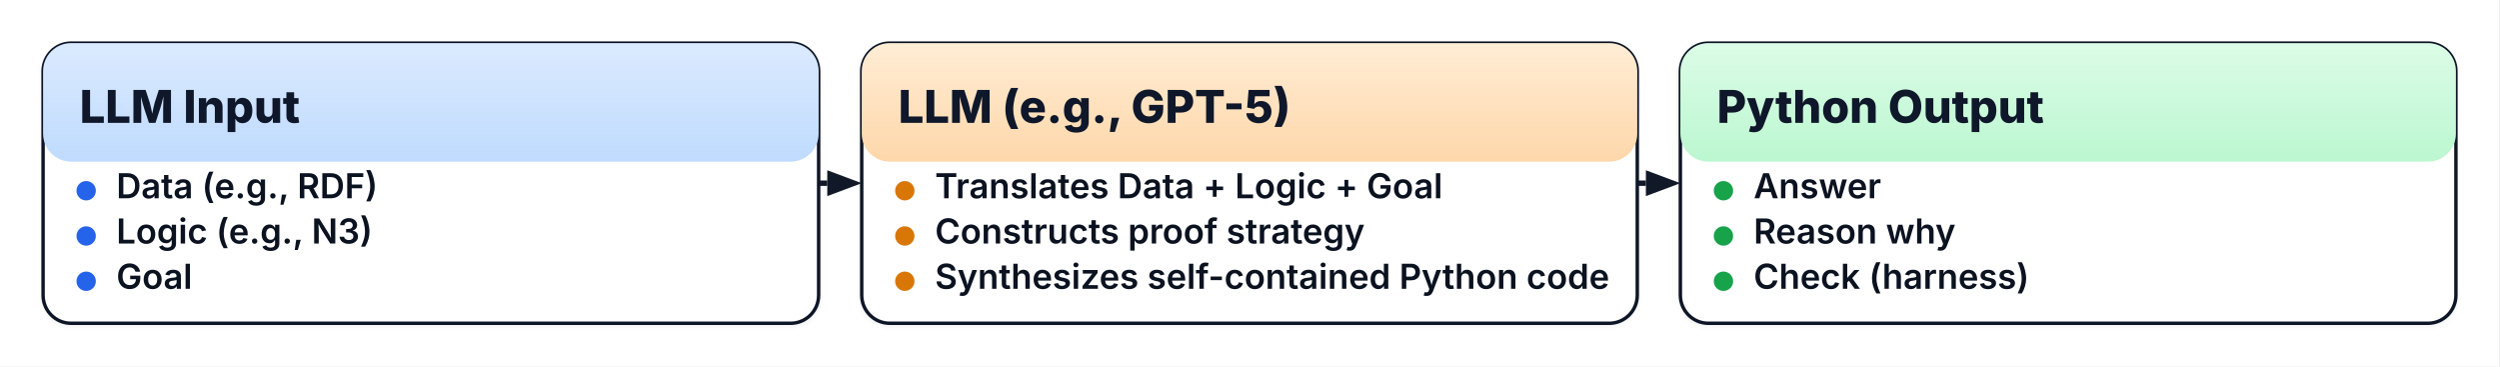
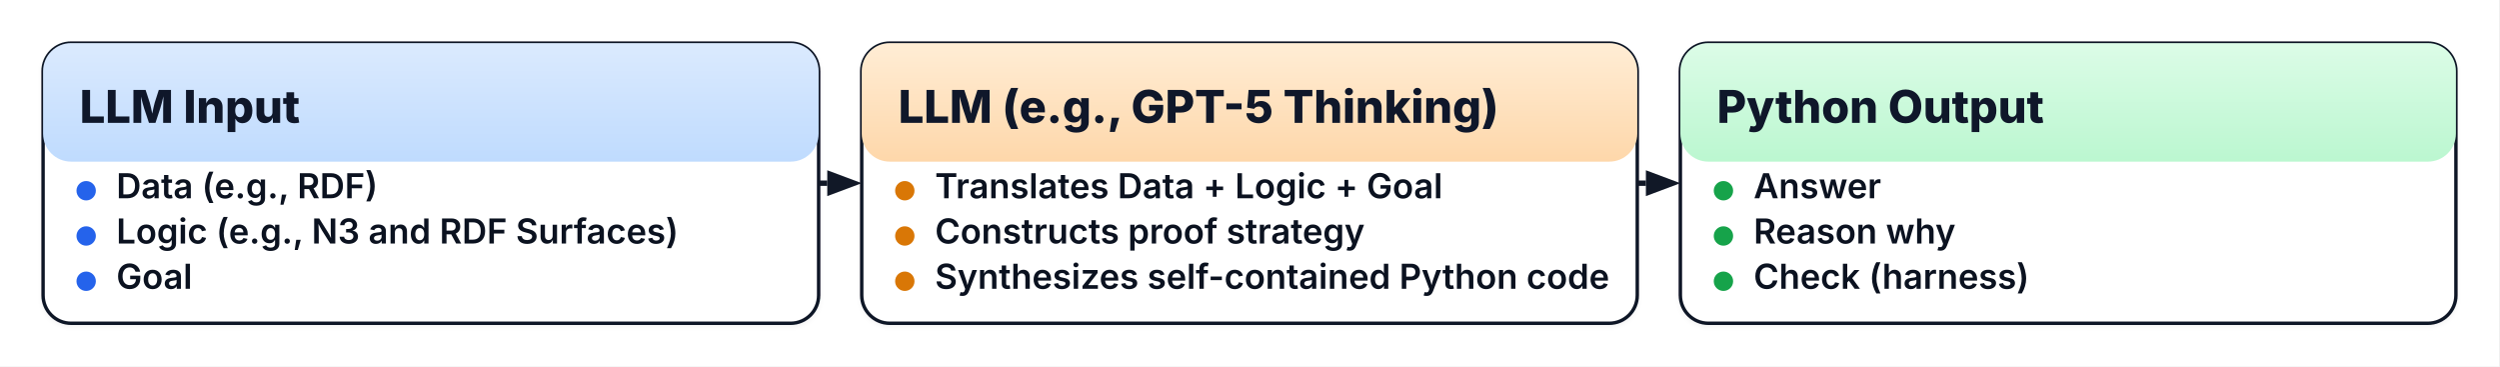
<svg xmlns="http://www.w3.org/2000/svg" width="2320" height="340" viewBox="0 0 2320 340" role="img" aria-label="LLM to Python infographic — larger fonts">
  <defs>
    <style>
      .box { fill: #ffffff; stroke: #111827; stroke-width: 3.2; rx: 26; ry: 26; filter: drop-shadow(0px 2px 2px rgba(0,0,0,0.05)); }
      .title { font: 800 42px "Inter", "Segoe UI", Arial, Helvetica, sans-serif; fill: #0f172a; }
      .bulletText { font: 600 32px "Inter", "Segoe UI", Arial, Helvetica, sans-serif; fill: #0b1220; }
      .arrow { stroke: #111827; stroke-width: 5; fill: none; }
    </style>
    <linearGradient id="hdrBlue" x1="0" y1="0" x2="0" y2="1">
      <stop offset="0%" stop-color="#dbeafe" />
      <stop offset="100%" stop-color="#bfdbfe" />
    </linearGradient>
    <linearGradient id="hdrOrange" x1="0" y1="0" x2="0" y2="1">
      <stop offset="0%" stop-color="#ffedd5" />
      <stop offset="100%" stop-color="#fed7aa" />
    </linearGradient>
    <linearGradient id="hdrGreen" x1="0" y1="0" x2="0" y2="1">
      <stop offset="0%" stop-color="#dcfce7" />
      <stop offset="100%" stop-color="#bbf7d0" />
    </linearGradient>
  </defs>
  <rect x="0" y="0" width="2320" height="340" fill="#ffffff" />
  <rect class="box" x="40" y="40" width="720" height="260" rx="26" ry="26" />
  <rect x="40" y="40" width="720" height="110" rx="26" ry="26" fill="url(#hdrBlue)" />
  <text class="title" x="74" y="114">LLM Input</text>
  <circle cx="80" cy="177" r="9" fill="#2563eb" />
  <text class="bulletText" x="108" y="184">Data (e.g., RDF)</text>
  <circle cx="80" cy="219" r="9" fill="#2563eb" />
-   <text class="bulletText" x="108" y="226">Logic (e.g., N3)</text>
+   <text class="bulletText" x="108" y="226">Logic (e.g., N3 and RDF Surfaces)</text>
  <circle cx="80" cy="261" r="9" fill="#2563eb" />
  <text class="bulletText" x="108" y="268">Goal</text>
  <rect class="box" x="800" y="40" width="720" height="260" rx="26" ry="26" />
  <rect x="800" y="40" width="720" height="110" rx="26" ry="26" fill="url(#hdrOrange)" />
-   <text class="title" x="834" y="114">LLM (e.g., GPT-5)</text>
+   <text class="title" x="834" y="114">LLM (e.g., GPT-5 Thinking)</text>
  <circle cx="840" cy="177" r="9" fill="#d97706" />
  <text class="bulletText" x="868" y="184">Translates Data + Logic + Goal</text>
  <circle cx="840" cy="219" r="9" fill="#d97706" />
  <text class="bulletText" x="868" y="226">Constructs proof strategy</text>
  <circle cx="840" cy="261" r="9" fill="#d97706" />
  <text class="bulletText" x="868" y="268">Synthesizes self-contained Python code</text>
  <rect class="box" x="1560" y="40" width="720" height="260" rx="26" ry="26" />
  <rect x="1560" y="40" width="720" height="110" rx="26" ry="26" fill="url(#hdrGreen)" />
  <text class="title" x="1594" y="114">Python Output</text>
  <circle cx="1600" cy="177" r="9" fill="#16a34a" />
  <text class="bulletText" x="1628" y="184">Answer</text>
  <circle cx="1600" cy="219" r="9" fill="#16a34a" />
  <text class="bulletText" x="1628" y="226">Reason why</text>
  <circle cx="1600" cy="261" r="9" fill="#16a34a" />
  <text class="bulletText" x="1628" y="268">Check (harness)</text>
  <line class="arrow" x1="760" y1="170.0" x2="768" y2="170.0" />
  <path d="M 768 158.0 L 800 170.0 L 768 182.0 Z" fill="#111827" />
  <line class="arrow" x1="1520" y1="170.0" x2="1528" y2="170.0" />
  <path d="M 1528 158.0 L 1560 170.0 L 1528 182.0 Z" fill="#111827" />
</svg>
